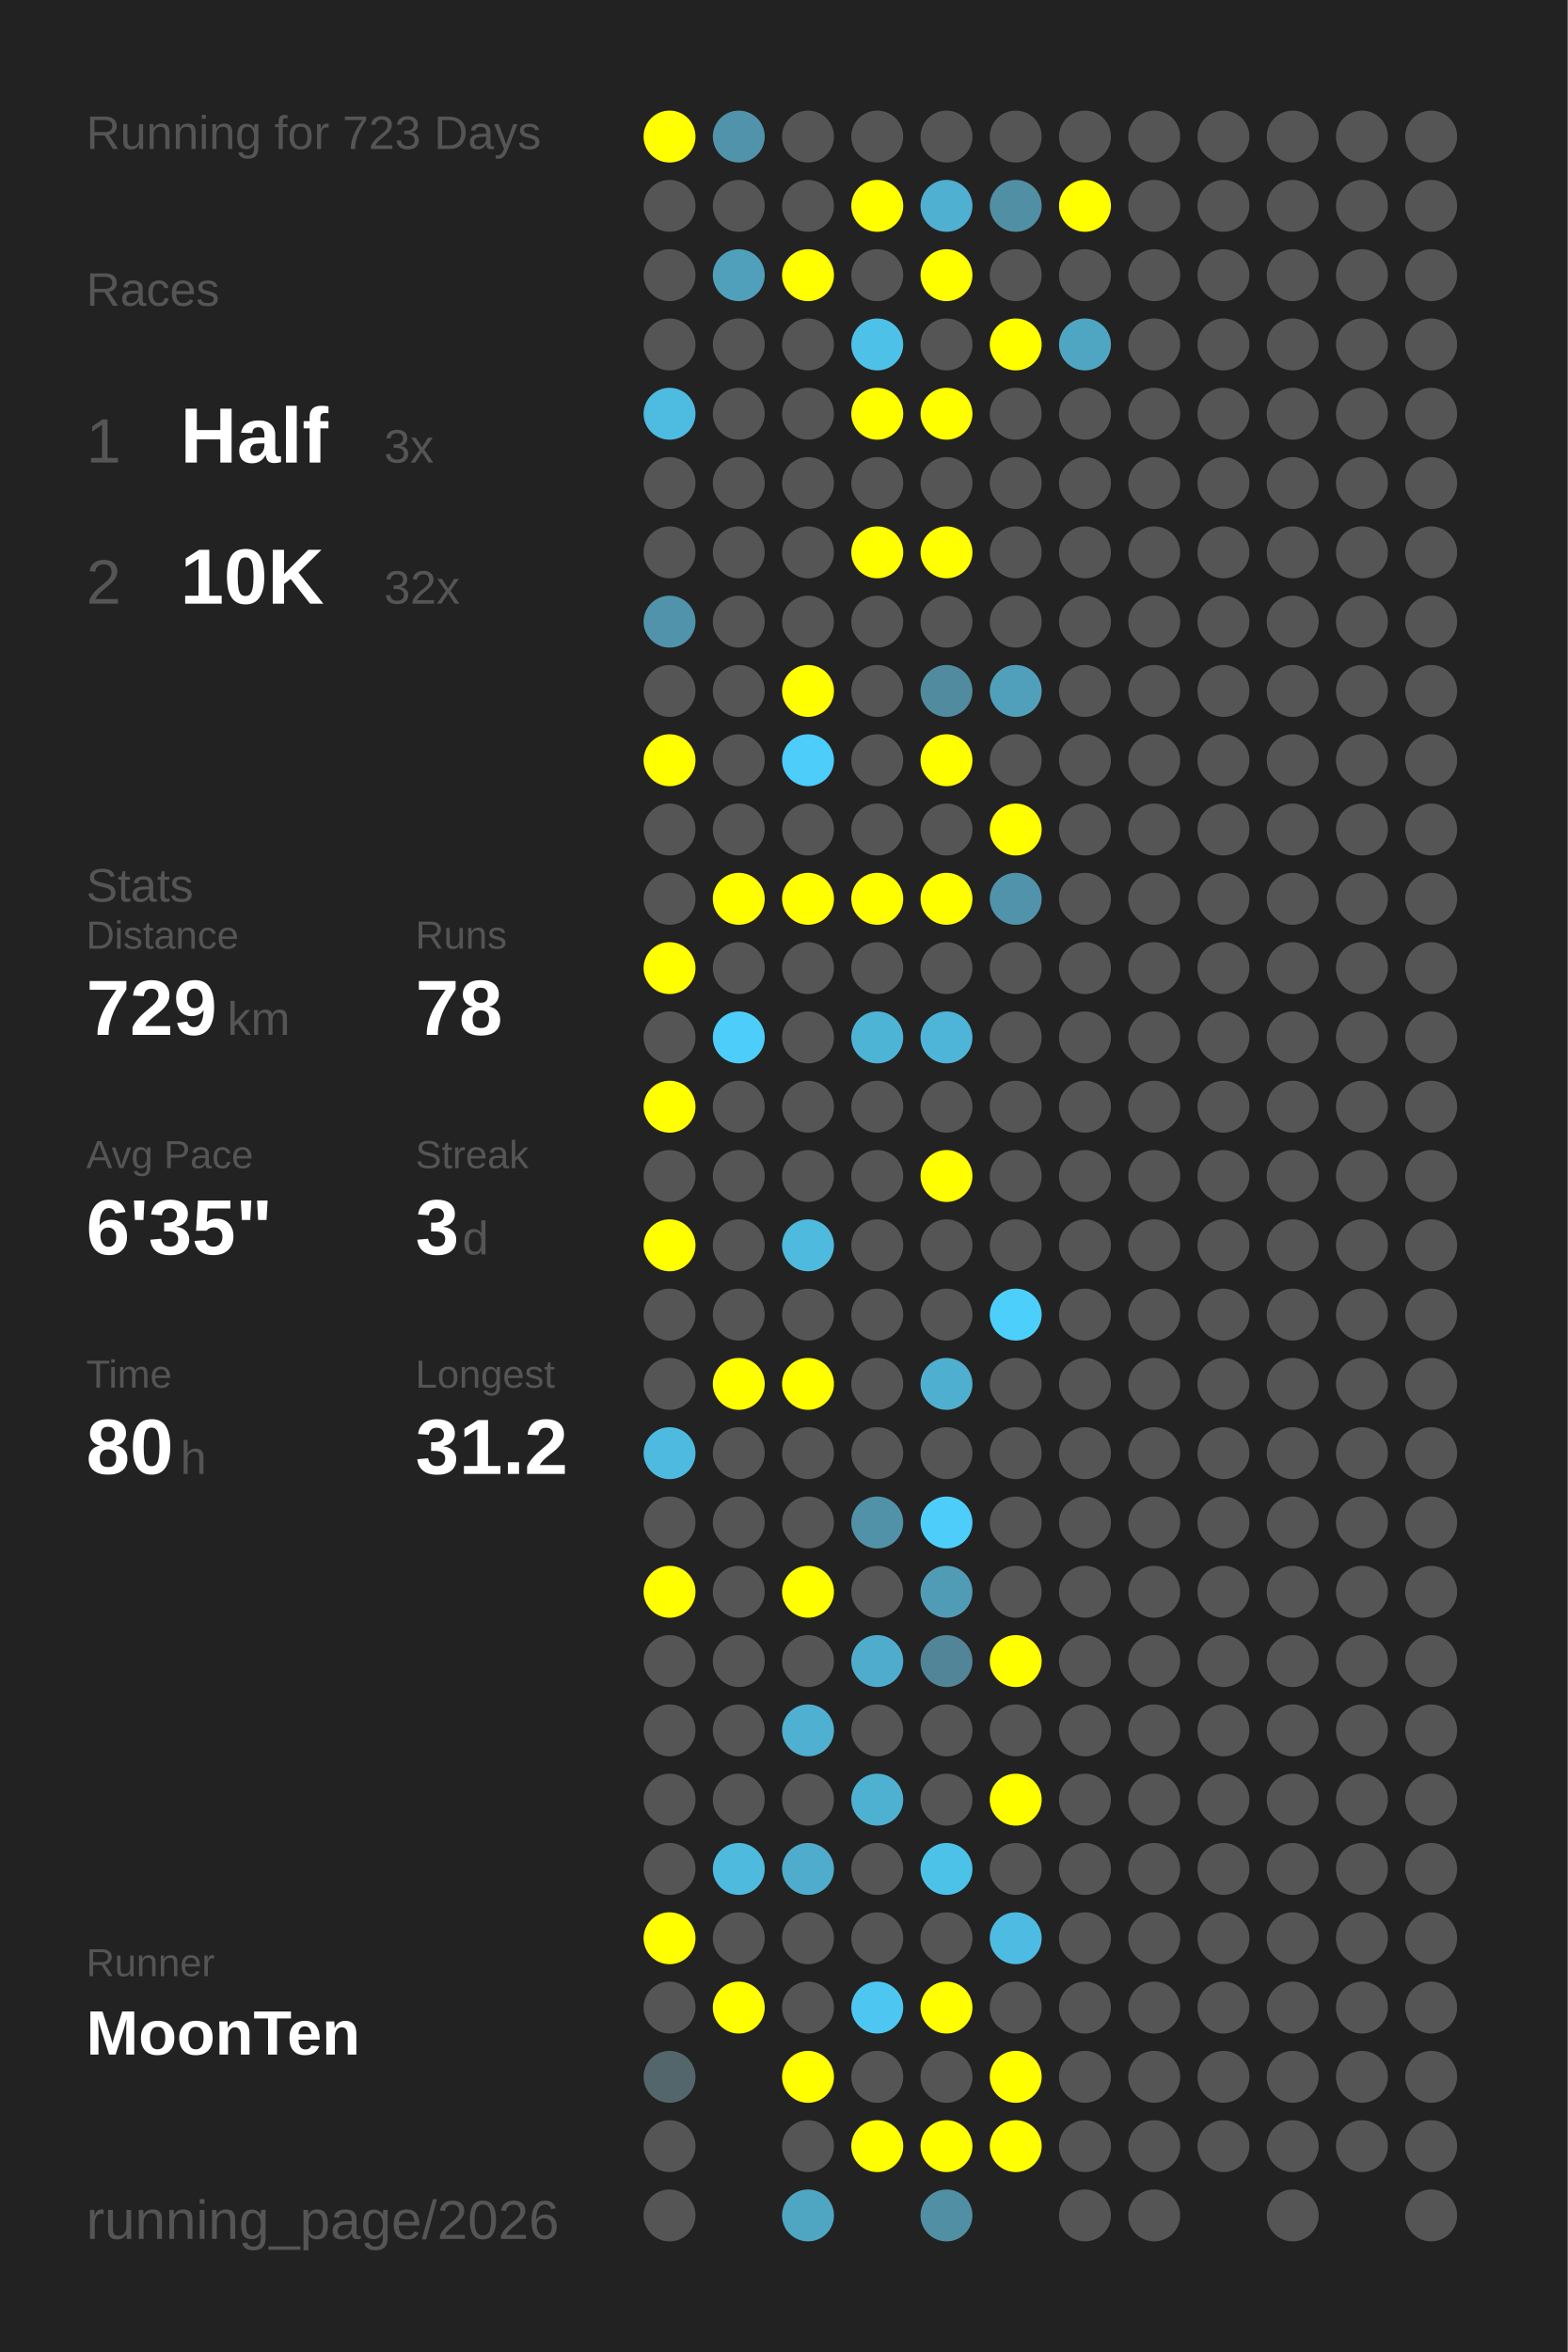
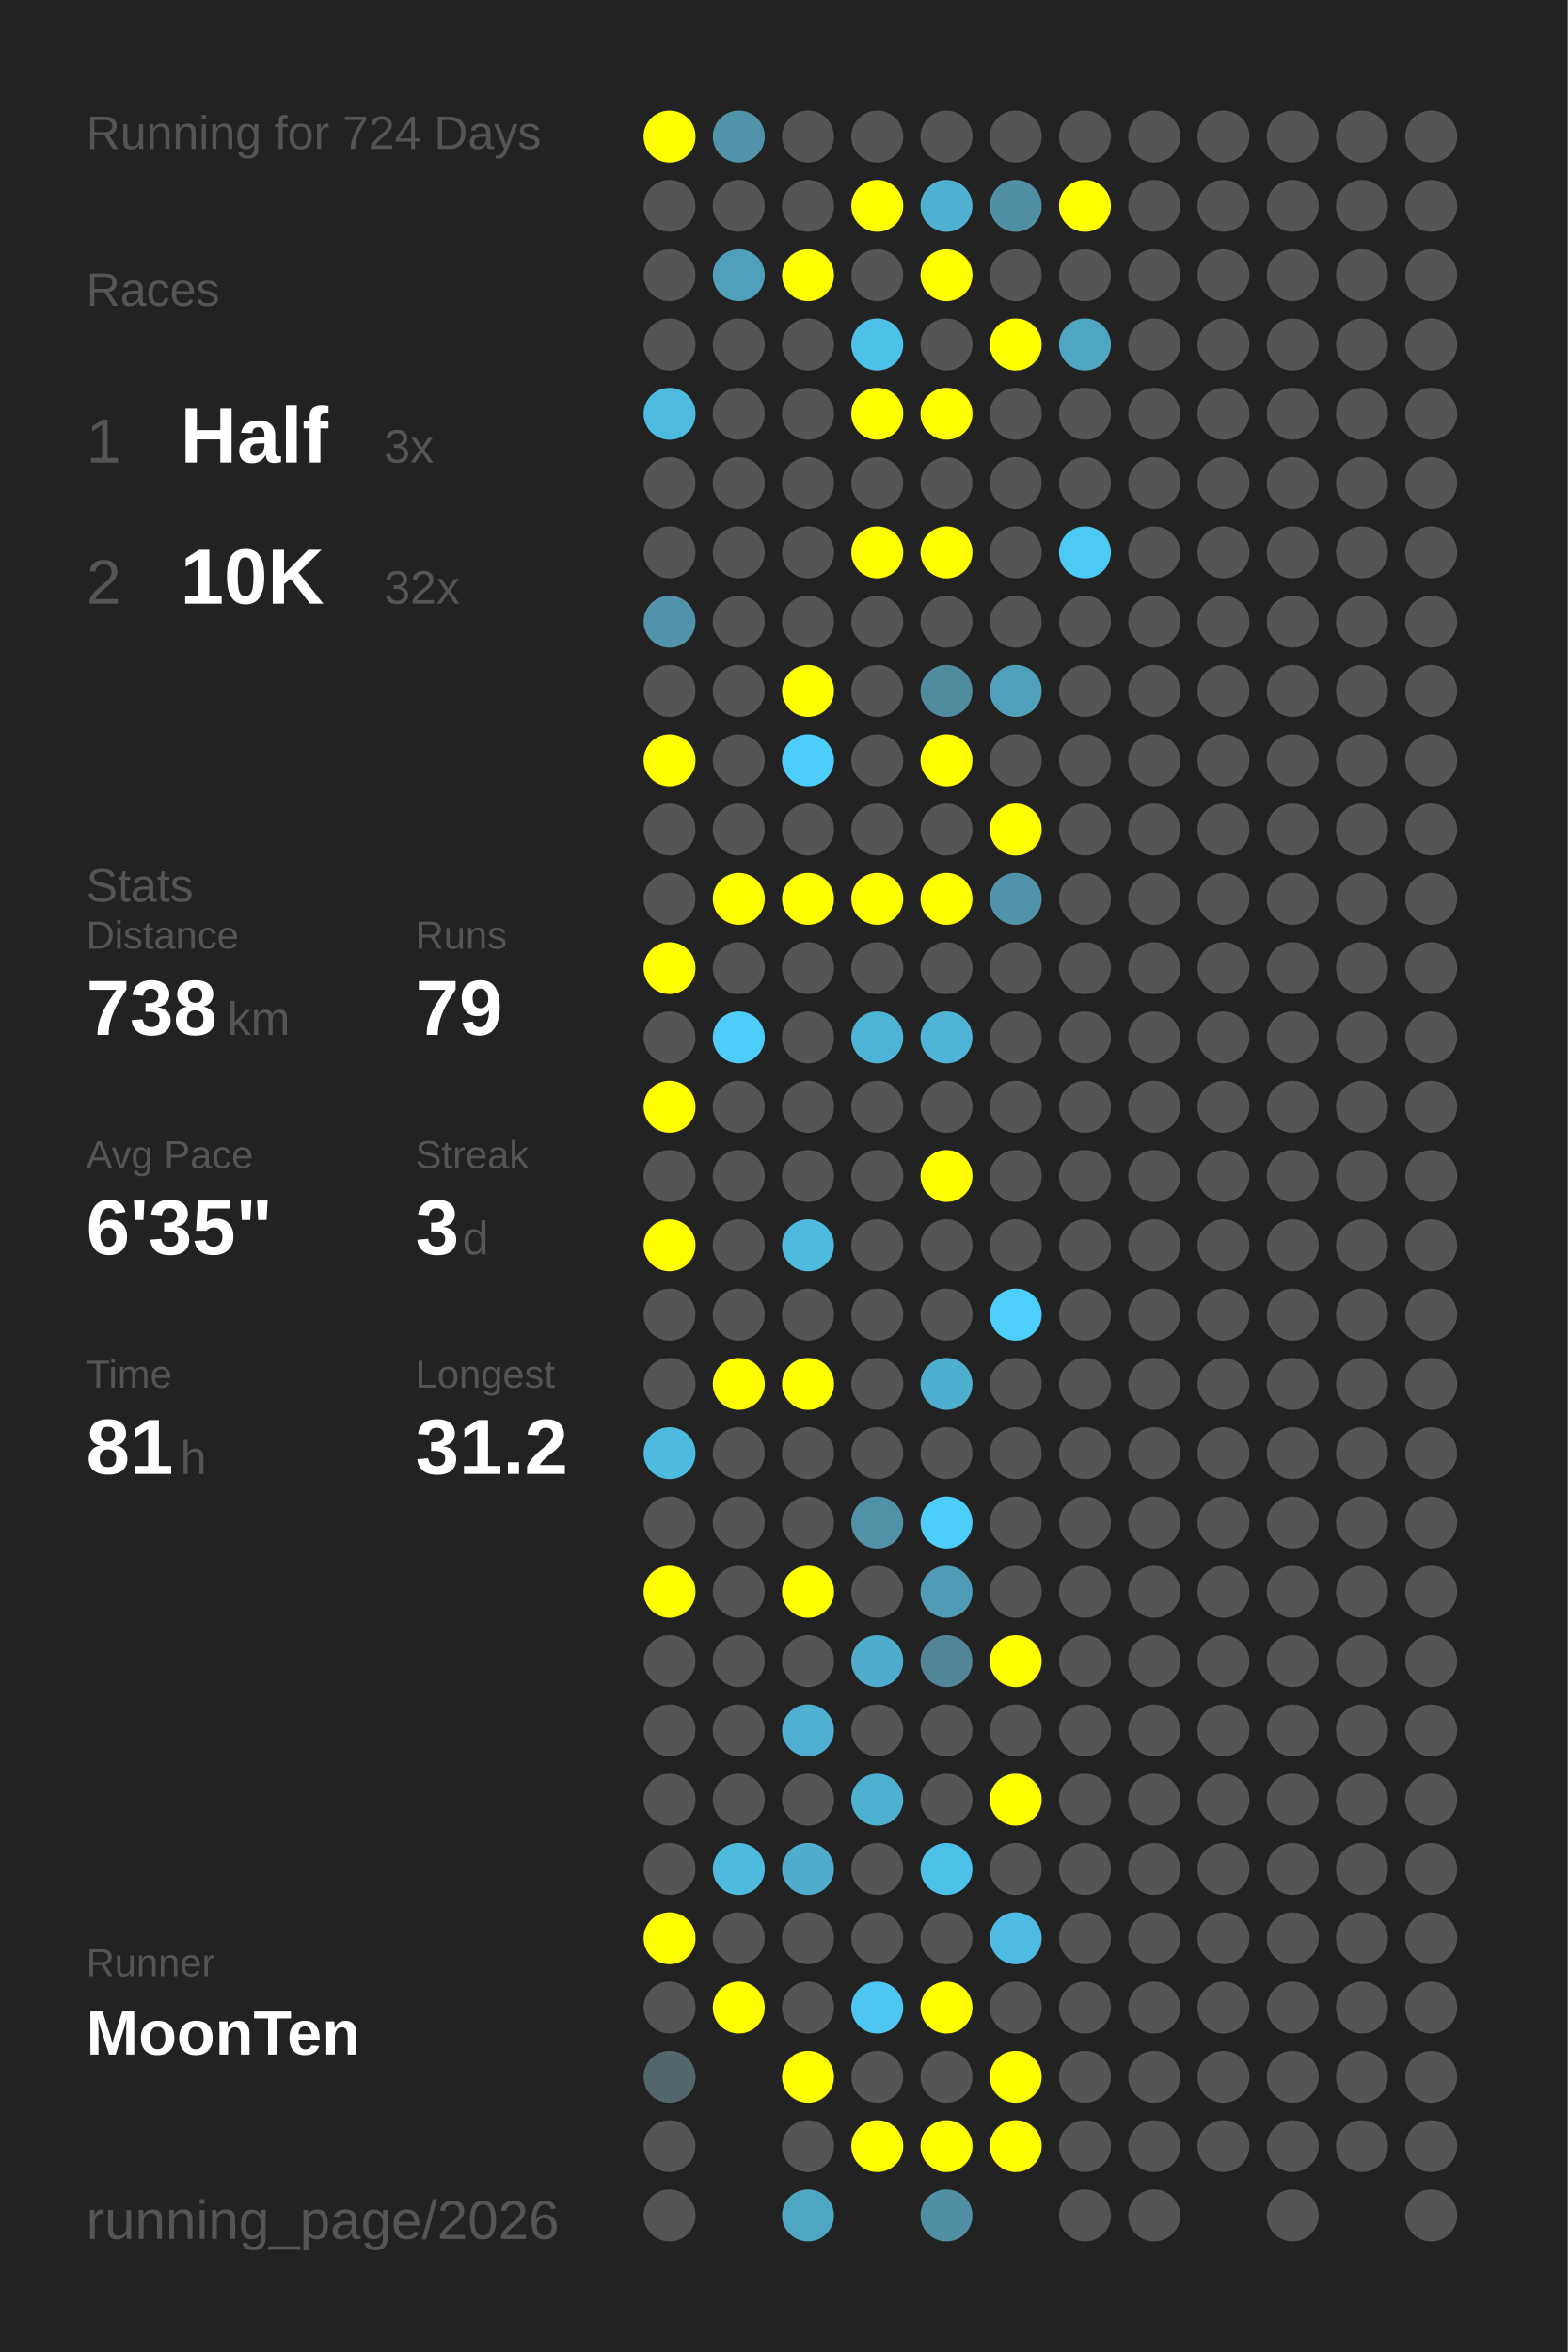
<svg xmlns="http://www.w3.org/2000/svg" baseProfile="full" height="300mm" version="1.1" viewBox="0,0,200,300" width="200mm">
  <defs />
  <rect fill="#222222" height="300" width="200" x="0" y="0" />
-   <text fill="#555555" style="font-size:6px; font-family:Arial;" x="11" y="19">Running for 723 Days</text>
+   <text fill="#555555" style="font-size:6px; font-family:Arial;" x="11" y="19">Running for 724 Days</text>
  <text fill="#555555" style="font-size:6px; font-family:Arial;" x="11" y="39">Races</text>
  <text fill="#555555" style="font-size:8px; font-family:Arial;" x="11" y="59">1</text>
  <text fill="#FFFFFF" style="font-size:10px; font-family:Arial; font-weight:bold;" x="23" y="59">Half</text>
  <text fill="#555555" style="font-size:6px; font-family:Arial;" x="49" y="59">3x</text>
  <text fill="#555555" style="font-size:8px; font-family:Arial;" x="11" y="77">2</text>
  <text fill="#FFFFFF" style="font-size:10px; font-family:Arial; font-weight:bold;" x="23" y="77">10K</text>
  <text fill="#555555" style="font-size:6px; font-family:Arial;" x="49" y="77">32x</text>
  <text fill="#555555" style="font-size:6px; font-family:Arial;" x="11" y="115">Stats</text>
  <text fill="#555555" style="font-size:5px; font-family:Arial;" x="11" y="121">Distance</text>
-   <text fill="#FFFFFF" style="font-size:10px; font-family:Arial; font-weight:bold;" x="11" y="132">729</text>
+   <text fill="#FFFFFF" style="font-size:10px; font-family:Arial; font-weight:bold;" x="11" y="132">738</text>
  <text fill="#555555" style="font-size:6px; font-family:Arial;" x="29" y="132">km</text>
  <text fill="#555555" style="font-size:5px; font-family:Arial;" x="53" y="121">Runs</text>
-   <text fill="#FFFFFF" style="font-size:10px; font-family:Arial; font-weight:bold;" x="53" y="132">78</text>
+   <text fill="#FFFFFF" style="font-size:10px; font-family:Arial; font-weight:bold;" x="53" y="132">79</text>
  <text fill="#555555" style="font-size:5px; font-family:Arial;" x="11" y="149">Avg Pace</text>
  <text fill="#FFFFFF" style="font-size:10px; font-family:Arial; font-weight:bold;" x="11" y="160">6'35"</text>
  <text fill="#555555" style="font-size:5px; font-family:Arial;" x="53" y="149">Streak</text>
  <text fill="#FFFFFF" style="font-size:10px; font-family:Arial; font-weight:bold;" x="53" y="160">3</text>
  <text fill="#555555" style="font-size:6px; font-family:Arial;" x="59" y="160">d</text>
  <text fill="#555555" style="font-size:5px; font-family:Arial;" x="11" y="177">Time</text>
-   <text fill="#FFFFFF" style="font-size:10px; font-family:Arial; font-weight:bold;" x="11" y="188">80</text>
+   <text fill="#FFFFFF" style="font-size:10px; font-family:Arial; font-weight:bold;" x="11" y="188">81</text>
  <text fill="#555555" style="font-size:6px; font-family:Arial;" x="23" y="188">h</text>
  <text fill="#555555" style="font-size:5px; font-family:Arial;" x="53" y="177">Longest</text>
  <text fill="#FFFFFF" style="font-size:10px; font-family:Arial; font-weight:bold;" x="53" y="188">31.2</text>
  <text fill="#555555" style="font-size:5px; font-family:Arial;" x="11" y="252.065">Runner</text>
  <text fill="#FFFFFF" style="font-size:8px; font-family:Arial; font-weight:bold;" x="11" y="262.065">MoonTen</text>
  <text fill="#555555" style="font-size:7px; font-family:Arial;" x="11" y="285.581">running_page/2026</text>
  <circle cx="85.417" cy="17.419" fill="#FFFF00" r="3.312" />
  <circle cx="85.417" cy="26.258" fill="#555555" r="3.312" />
  <circle cx="85.417" cy="35.097" fill="#555555" r="3.312" />
  <circle cx="85.417" cy="43.935" fill="#555555" r="3.312" />
  <circle cx="85.417" cy="52.774" fill="#4ebbe0" r="3.312" />
  <circle cx="85.417" cy="61.613" fill="#555555" r="3.312" />
  <circle cx="85.417" cy="70.452" fill="#555555" r="3.312" />
  <circle cx="85.417" cy="79.29" fill="#5193aa" r="3.312" />
  <circle cx="85.417" cy="88.129" fill="#555555" r="3.312" />
  <circle cx="85.417" cy="96.968" fill="#FFFF00" r="3.312" />
  <circle cx="85.417" cy="105.806" fill="#555555" r="3.312" />
  <circle cx="85.417" cy="114.645" fill="#555555" r="3.312" />
  <circle cx="85.417" cy="123.484" fill="#FFFF00" r="3.312" />
  <circle cx="85.417" cy="132.323" fill="#555555" r="3.312" />
  <circle cx="85.417" cy="141.161" fill="#FFFF00" r="3.312" />
  <circle cx="85.417" cy="150" fill="#555555" r="3.312" />
  <circle cx="85.417" cy="158.839" fill="#FFFF00" r="3.312" />
  <circle cx="85.417" cy="167.677" fill="#555555" r="3.312" />
  <circle cx="85.417" cy="176.516" fill="#555555" r="3.312" />
  <circle cx="85.417" cy="185.355" fill="#4ebadf" r="3.312" />
  <circle cx="85.417" cy="194.194" fill="#555555" r="3.312" />
  <circle cx="85.417" cy="203.032" fill="#FFFF00" r="3.312" />
  <circle cx="85.417" cy="211.871" fill="#555555" r="3.312" />
  <circle cx="85.417" cy="220.71" fill="#555555" r="3.312" />
  <circle cx="85.417" cy="229.548" fill="#555555" r="3.312" />
  <circle cx="85.417" cy="238.387" fill="#555555" r="3.312" />
  <circle cx="85.417" cy="247.226" fill="#FFFF00" r="3.312" />
  <circle cx="85.417" cy="256.065" fill="#555555" r="3.312" />
  <circle cx="85.417" cy="264.903" fill="#53666c" r="3.312" />
  <circle cx="85.417" cy="273.742" fill="#555555" r="3.312" />
  <circle cx="85.417" cy="282.581" fill="#555555" r="3.312" />
  <circle cx="94.25" cy="17.419" fill="#5093aa" r="3.312" />
  <circle cx="94.25" cy="26.258" fill="#555555" r="3.312" />
  <circle cx="94.25" cy="35.097" fill="#50a0bb" r="3.312" />
  <circle cx="94.25" cy="43.935" fill="#555555" r="3.312" />
  <circle cx="94.25" cy="52.774" fill="#555555" r="3.312" />
  <circle cx="94.25" cy="61.613" fill="#555555" r="3.312" />
  <circle cx="94.25" cy="70.452" fill="#555555" r="3.312" />
  <circle cx="94.25" cy="79.29" fill="#555555" r="3.312" />
  <circle cx="94.25" cy="88.129" fill="#555555" r="3.312" />
  <circle cx="94.25" cy="96.968" fill="#555555" r="3.312" />
  <circle cx="94.25" cy="105.806" fill="#555555" r="3.312" />
  <circle cx="94.25" cy="114.645" fill="#FFFF00" r="3.312" />
  <circle cx="94.25" cy="123.484" fill="#555555" r="3.312" />
  <circle cx="94.25" cy="132.323" fill="#4dcefa" r="3.312" />
  <circle cx="94.25" cy="141.161" fill="#555555" r="3.312" />
  <circle cx="94.25" cy="150" fill="#555555" r="3.312" />
  <circle cx="94.25" cy="158.839" fill="#555555" r="3.312" />
  <circle cx="94.25" cy="167.677" fill="#555555" r="3.312" />
  <circle cx="94.25" cy="176.516" fill="#FFFF00" r="3.312" />
  <circle cx="94.25" cy="185.355" fill="#555555" r="3.312" />
  <circle cx="94.25" cy="194.194" fill="#555555" r="3.312" />
  <circle cx="94.25" cy="203.032" fill="#555555" r="3.312" />
  <circle cx="94.25" cy="211.871" fill="#555555" r="3.312" />
  <circle cx="94.25" cy="220.71" fill="#555555" r="3.312" />
  <circle cx="94.25" cy="229.548" fill="#555555" r="3.312" />
  <circle cx="94.25" cy="238.387" fill="#4ebade" r="3.312" />
  <circle cx="94.25" cy="247.226" fill="#555555" r="3.312" />
  <circle cx="94.25" cy="256.065" fill="#FFFF00" r="3.312" />
  <circle cx="103.083" cy="17.419" fill="#555555" r="3.312" />
  <circle cx="103.083" cy="26.258" fill="#555555" r="3.312" />
  <circle cx="103.083" cy="35.097" fill="#FFFF00" r="3.312" />
  <circle cx="103.083" cy="43.935" fill="#555555" r="3.312" />
  <circle cx="103.083" cy="52.774" fill="#555555" r="3.312" />
  <circle cx="103.083" cy="61.613" fill="#555555" r="3.312" />
  <circle cx="103.083" cy="70.452" fill="#555555" r="3.312" />
  <circle cx="103.083" cy="79.29" fill="#555555" r="3.312" />
  <circle cx="103.083" cy="88.129" fill="#FFFF00" r="3.312" />
  <circle cx="103.083" cy="96.968" fill="#4dcdf9" r="3.312" />
  <circle cx="103.083" cy="105.806" fill="#555555" r="3.312" />
  <circle cx="103.083" cy="114.645" fill="#FFFF00" r="3.312" />
  <circle cx="103.083" cy="123.484" fill="#555555" r="3.312" />
  <circle cx="103.083" cy="132.323" fill="#555555" r="3.312" />
  <circle cx="103.083" cy="141.161" fill="#555555" r="3.312" />
  <circle cx="103.083" cy="150" fill="#555555" r="3.312" />
  <circle cx="103.083" cy="158.839" fill="#4ebade" r="3.312" />
  <circle cx="103.083" cy="167.677" fill="#555555" r="3.312" />
  <circle cx="103.083" cy="176.516" fill="#FFFF00" r="3.312" />
  <circle cx="103.083" cy="185.355" fill="#555555" r="3.312" />
  <circle cx="103.083" cy="194.194" fill="#555555" r="3.312" />
  <circle cx="103.083" cy="203.032" fill="#FFFF00" r="3.312" />
  <circle cx="103.083" cy="211.871" fill="#555555" r="3.312" />
  <circle cx="103.083" cy="220.71" fill="#4fb0d1" r="3.312" />
  <circle cx="103.083" cy="229.548" fill="#555555" r="3.312" />
  <circle cx="103.083" cy="238.387" fill="#4faccc" r="3.312" />
  <circle cx="103.083" cy="247.226" fill="#555555" r="3.312" />
  <circle cx="103.083" cy="256.065" fill="#555555" r="3.312" />
  <circle cx="103.083" cy="264.903" fill="#FFFF00" r="3.312" />
  <circle cx="103.083" cy="273.742" fill="#555555" r="3.312" />
  <circle cx="103.083" cy="282.581" fill="#4fa6c3" r="3.312" />
  <circle cx="111.917" cy="17.419" fill="#555555" r="3.312" />
  <circle cx="111.917" cy="26.258" fill="#FFFF00" r="3.312" />
  <circle cx="111.917" cy="35.097" fill="#555555" r="3.312" />
  <circle cx="111.917" cy="43.935" fill="#4ec1e9" r="3.312" />
  <circle cx="111.917" cy="52.774" fill="#FFFF00" r="3.312" />
  <circle cx="111.917" cy="61.613" fill="#555555" r="3.312" />
  <circle cx="111.917" cy="70.452" fill="#FFFF00" r="3.312" />
  <circle cx="111.917" cy="79.29" fill="#555555" r="3.312" />
  <circle cx="111.917" cy="88.129" fill="#555555" r="3.312" />
  <circle cx="111.917" cy="96.968" fill="#555555" r="3.312" />
  <circle cx="111.917" cy="105.806" fill="#555555" r="3.312" />
  <circle cx="111.917" cy="114.645" fill="#FFFF00" r="3.312" />
  <circle cx="111.917" cy="123.484" fill="#555555" r="3.312" />
  <circle cx="111.917" cy="132.323" fill="#4eb4d6" r="3.312" />
  <circle cx="111.917" cy="141.161" fill="#555555" r="3.312" />
  <circle cx="111.917" cy="150" fill="#555555" r="3.312" />
  <circle cx="111.917" cy="158.839" fill="#555555" r="3.312" />
  <circle cx="111.917" cy="167.677" fill="#555555" r="3.312" />
  <circle cx="111.917" cy="176.516" fill="#555555" r="3.312" />
  <circle cx="111.917" cy="185.355" fill="#555555" r="3.312" />
  <circle cx="111.917" cy="194.194" fill="#5192a8" r="3.312" />
  <circle cx="111.917" cy="203.032" fill="#555555" r="3.312" />
  <circle cx="111.917" cy="211.871" fill="#4faccc" r="3.312" />
  <circle cx="111.917" cy="220.71" fill="#555555" r="3.312" />
  <circle cx="111.917" cy="229.548" fill="#4fb1d2" r="3.312" />
  <circle cx="111.917" cy="238.387" fill="#555555" r="3.312" />
  <circle cx="111.917" cy="247.226" fill="#555555" r="3.312" />
  <circle cx="111.917" cy="256.065" fill="#4dc7f1" r="3.312" />
  <circle cx="111.917" cy="264.903" fill="#555555" r="3.312" />
  <circle cx="111.917" cy="273.742" fill="#FFFF00" r="3.312" />
  <circle cx="120.75" cy="17.419" fill="#555555" r="3.312" />
  <circle cx="120.75" cy="26.258" fill="#4fb0d1" r="3.312" />
  <circle cx="120.75" cy="35.097" fill="#FFFF00" r="3.312" />
  <circle cx="120.75" cy="43.935" fill="#555555" r="3.312" />
  <circle cx="120.75" cy="52.774" fill="#FFFF00" r="3.312" />
  <circle cx="120.75" cy="61.613" fill="#555555" r="3.312" />
  <circle cx="120.75" cy="70.452" fill="#FFFF00" r="3.312" />
  <circle cx="120.75" cy="79.29" fill="#555555" r="3.312" />
  <circle cx="120.75" cy="88.129" fill="#518b9f" r="3.312" />
  <circle cx="120.75" cy="96.968" fill="#FFFF00" r="3.312" />
  <circle cx="120.75" cy="105.806" fill="#555555" r="3.312" />
  <circle cx="120.75" cy="114.645" fill="#FFFF00" r="3.312" />
  <circle cx="120.75" cy="123.484" fill="#555555" r="3.312" />
  <circle cx="120.75" cy="132.323" fill="#4eb5d8" r="3.312" />
  <circle cx="120.75" cy="141.161" fill="#555555" r="3.312" />
  <circle cx="120.75" cy="150" fill="#FFFF00" r="3.312" />
  <circle cx="120.75" cy="158.839" fill="#555555" r="3.312" />
  <circle cx="120.75" cy="167.677" fill="#555555" r="3.312" />
  <circle cx="120.75" cy="176.516" fill="#4fafd0" r="3.312" />
  <circle cx="120.75" cy="185.355" fill="#555555" r="3.312" />
  <circle cx="120.75" cy="194.194" fill="#4dcefa" r="3.312" />
  <circle cx="120.75" cy="203.032" fill="#509cb6" r="3.312" />
  <circle cx="120.75" cy="211.871" fill="#518597" r="3.312" />
  <circle cx="120.75" cy="220.71" fill="#555555" r="3.312" />
  <circle cx="120.75" cy="229.548" fill="#555555" r="3.312" />
  <circle cx="120.75" cy="238.387" fill="#4dc2e9" r="3.312" />
  <circle cx="120.75" cy="247.226" fill="#555555" r="3.312" />
  <circle cx="120.75" cy="256.065" fill="#FFFF00" r="3.312" />
  <circle cx="120.75" cy="264.903" fill="#555555" r="3.312" />
  <circle cx="120.75" cy="273.742" fill="#FFFF00" r="3.312" />
  <circle cx="120.75" cy="282.581" fill="#518fa4" r="3.312" />
  <circle cx="129.583" cy="17.419" fill="#555555" r="3.312" />
  <circle cx="129.583" cy="26.258" fill="#518fa4" r="3.312" />
  <circle cx="129.583" cy="35.097" fill="#555555" r="3.312" />
  <circle cx="129.583" cy="43.935" fill="#FFFF00" r="3.312" />
  <circle cx="129.583" cy="52.774" fill="#555555" r="3.312" />
  <circle cx="129.583" cy="61.613" fill="#555555" r="3.312" />
  <circle cx="129.583" cy="70.452" fill="#555555" r="3.312" />
  <circle cx="129.583" cy="79.29" fill="#555555" r="3.312" />
  <circle cx="129.583" cy="88.129" fill="#50a0bb" r="3.312" />
  <circle cx="129.583" cy="96.968" fill="#555555" r="3.312" />
  <circle cx="129.583" cy="105.806" fill="#FFFF00" r="3.312" />
  <circle cx="129.583" cy="114.645" fill="#5093aa" r="3.312" />
  <circle cx="129.583" cy="123.484" fill="#555555" r="3.312" />
  <circle cx="129.583" cy="132.323" fill="#555555" r="3.312" />
  <circle cx="129.583" cy="141.161" fill="#555555" r="3.312" />
  <circle cx="129.583" cy="150" fill="#555555" r="3.312" />
  <circle cx="129.583" cy="158.839" fill="#555555" r="3.312" />
  <circle cx="129.583" cy="167.677" fill="#4dcffc" r="3.312" />
  <circle cx="129.583" cy="176.516" fill="#555555" r="3.312" />
  <circle cx="129.583" cy="185.355" fill="#555555" r="3.312" />
  <circle cx="129.583" cy="194.194" fill="#555555" r="3.312" />
  <circle cx="129.583" cy="203.032" fill="#555555" r="3.312" />
  <circle cx="129.583" cy="211.871" fill="#FFFF00" r="3.312" />
  <circle cx="129.583" cy="220.71" fill="#555555" r="3.312" />
  <circle cx="129.583" cy="229.548" fill="#FFFF00" r="3.312" />
  <circle cx="129.583" cy="238.387" fill="#555555" r="3.312" />
  <circle cx="129.583" cy="247.226" fill="#4ebce2" r="3.312" />
  <circle cx="129.583" cy="256.065" fill="#555555" r="3.312" />
  <circle cx="129.583" cy="264.903" fill="#FFFF00" r="3.312" />
  <circle cx="129.583" cy="273.742" fill="#FFFF00" r="3.312" />
  <circle cx="138.417" cy="17.419" fill="#555555" r="3.312" />
  <circle cx="138.417" cy="26.258" fill="#FFFF00" r="3.312" />
  <circle cx="138.417" cy="35.097" fill="#555555" r="3.312" />
  <circle cx="138.417" cy="43.935" fill="#4fa6c3" r="3.312" />
  <circle cx="138.417" cy="52.774" fill="#555555" r="3.312" />
  <circle cx="138.417" cy="61.613" fill="#555555" r="3.312" />
-   <circle cx="138.417" cy="70.452" fill="#555555" r="3.312" />
+   <circle cx="138.417" cy="70.452" fill="#4dcaf4" r="3.312" />
  <circle cx="138.417" cy="79.29" fill="#555555" r="3.312" />
  <circle cx="138.417" cy="88.129" fill="#555555" r="3.312" />
  <circle cx="138.417" cy="96.968" fill="#555555" r="3.312" />
  <circle cx="138.417" cy="105.806" fill="#555555" r="3.312" />
  <circle cx="138.417" cy="114.645" fill="#555555" r="3.312" />
  <circle cx="138.417" cy="123.484" fill="#555555" r="3.312" />
  <circle cx="138.417" cy="132.323" fill="#555555" r="3.312" />
  <circle cx="138.417" cy="141.161" fill="#555555" r="3.312" />
  <circle cx="138.417" cy="150" fill="#555555" r="3.312" />
  <circle cx="138.417" cy="158.839" fill="#555555" r="3.312" />
  <circle cx="138.417" cy="167.677" fill="#555555" r="3.312" />
  <circle cx="138.417" cy="176.516" fill="#555555" r="3.312" />
  <circle cx="138.417" cy="185.355" fill="#555555" r="3.312" />
  <circle cx="138.417" cy="194.194" fill="#555555" r="3.312" />
  <circle cx="138.417" cy="203.032" fill="#555555" r="3.312" />
  <circle cx="138.417" cy="211.871" fill="#555555" r="3.312" />
  <circle cx="138.417" cy="220.71" fill="#555555" r="3.312" />
  <circle cx="138.417" cy="229.548" fill="#555555" r="3.312" />
  <circle cx="138.417" cy="238.387" fill="#555555" r="3.312" />
  <circle cx="138.417" cy="247.226" fill="#555555" r="3.312" />
  <circle cx="138.417" cy="256.065" fill="#555555" r="3.312" />
  <circle cx="138.417" cy="264.903" fill="#555555" r="3.312" />
  <circle cx="138.417" cy="273.742" fill="#555555" r="3.312" />
  <circle cx="138.417" cy="282.581" fill="#555555" r="3.312" />
  <circle cx="147.25" cy="17.419" fill="#555555" r="3.312" />
  <circle cx="147.25" cy="26.258" fill="#555555" r="3.312" />
  <circle cx="147.25" cy="35.097" fill="#555555" r="3.312" />
  <circle cx="147.25" cy="43.935" fill="#555555" r="3.312" />
  <circle cx="147.25" cy="52.774" fill="#555555" r="3.312" />
  <circle cx="147.25" cy="61.613" fill="#555555" r="3.312" />
  <circle cx="147.25" cy="70.452" fill="#555555" r="3.312" />
  <circle cx="147.25" cy="79.29" fill="#555555" r="3.312" />
  <circle cx="147.25" cy="88.129" fill="#555555" r="3.312" />
  <circle cx="147.25" cy="96.968" fill="#555555" r="3.312" />
  <circle cx="147.25" cy="105.806" fill="#555555" r="3.312" />
  <circle cx="147.25" cy="114.645" fill="#555555" r="3.312" />
  <circle cx="147.25" cy="123.484" fill="#555555" r="3.312" />
  <circle cx="147.25" cy="132.323" fill="#555555" r="3.312" />
  <circle cx="147.25" cy="141.161" fill="#555555" r="3.312" />
  <circle cx="147.25" cy="150" fill="#555555" r="3.312" />
  <circle cx="147.25" cy="158.839" fill="#555555" r="3.312" />
  <circle cx="147.25" cy="167.677" fill="#555555" r="3.312" />
  <circle cx="147.25" cy="176.516" fill="#555555" r="3.312" />
  <circle cx="147.25" cy="185.355" fill="#555555" r="3.312" />
  <circle cx="147.25" cy="194.194" fill="#555555" r="3.312" />
  <circle cx="147.25" cy="203.032" fill="#555555" r="3.312" />
  <circle cx="147.25" cy="211.871" fill="#555555" r="3.312" />
  <circle cx="147.25" cy="220.71" fill="#555555" r="3.312" />
  <circle cx="147.25" cy="229.548" fill="#555555" r="3.312" />
  <circle cx="147.25" cy="238.387" fill="#555555" r="3.312" />
  <circle cx="147.25" cy="247.226" fill="#555555" r="3.312" />
  <circle cx="147.25" cy="256.065" fill="#555555" r="3.312" />
  <circle cx="147.25" cy="264.903" fill="#555555" r="3.312" />
  <circle cx="147.25" cy="273.742" fill="#555555" r="3.312" />
  <circle cx="147.25" cy="282.581" fill="#555555" r="3.312" />
  <circle cx="156.083" cy="17.419" fill="#555555" r="3.312" />
  <circle cx="156.083" cy="26.258" fill="#555555" r="3.312" />
  <circle cx="156.083" cy="35.097" fill="#555555" r="3.312" />
  <circle cx="156.083" cy="43.935" fill="#555555" r="3.312" />
  <circle cx="156.083" cy="52.774" fill="#555555" r="3.312" />
  <circle cx="156.083" cy="61.613" fill="#555555" r="3.312" />
  <circle cx="156.083" cy="70.452" fill="#555555" r="3.312" />
  <circle cx="156.083" cy="79.29" fill="#555555" r="3.312" />
  <circle cx="156.083" cy="88.129" fill="#555555" r="3.312" />
  <circle cx="156.083" cy="96.968" fill="#555555" r="3.312" />
  <circle cx="156.083" cy="105.806" fill="#555555" r="3.312" />
  <circle cx="156.083" cy="114.645" fill="#555555" r="3.312" />
  <circle cx="156.083" cy="123.484" fill="#555555" r="3.312" />
  <circle cx="156.083" cy="132.323" fill="#555555" r="3.312" />
  <circle cx="156.083" cy="141.161" fill="#555555" r="3.312" />
  <circle cx="156.083" cy="150" fill="#555555" r="3.312" />
  <circle cx="156.083" cy="158.839" fill="#555555" r="3.312" />
  <circle cx="156.083" cy="167.677" fill="#555555" r="3.312" />
  <circle cx="156.083" cy="176.516" fill="#555555" r="3.312" />
  <circle cx="156.083" cy="185.355" fill="#555555" r="3.312" />
  <circle cx="156.083" cy="194.194" fill="#555555" r="3.312" />
  <circle cx="156.083" cy="203.032" fill="#555555" r="3.312" />
  <circle cx="156.083" cy="211.871" fill="#555555" r="3.312" />
  <circle cx="156.083" cy="220.71" fill="#555555" r="3.312" />
  <circle cx="156.083" cy="229.548" fill="#555555" r="3.312" />
  <circle cx="156.083" cy="238.387" fill="#555555" r="3.312" />
  <circle cx="156.083" cy="247.226" fill="#555555" r="3.312" />
  <circle cx="156.083" cy="256.065" fill="#555555" r="3.312" />
  <circle cx="156.083" cy="264.903" fill="#555555" r="3.312" />
  <circle cx="156.083" cy="273.742" fill="#555555" r="3.312" />
  <circle cx="164.917" cy="17.419" fill="#555555" r="3.312" />
  <circle cx="164.917" cy="26.258" fill="#555555" r="3.312" />
  <circle cx="164.917" cy="35.097" fill="#555555" r="3.312" />
  <circle cx="164.917" cy="43.935" fill="#555555" r="3.312" />
  <circle cx="164.917" cy="52.774" fill="#555555" r="3.312" />
  <circle cx="164.917" cy="61.613" fill="#555555" r="3.312" />
  <circle cx="164.917" cy="70.452" fill="#555555" r="3.312" />
  <circle cx="164.917" cy="79.29" fill="#555555" r="3.312" />
  <circle cx="164.917" cy="88.129" fill="#555555" r="3.312" />
  <circle cx="164.917" cy="96.968" fill="#555555" r="3.312" />
  <circle cx="164.917" cy="105.806" fill="#555555" r="3.312" />
  <circle cx="164.917" cy="114.645" fill="#555555" r="3.312" />
  <circle cx="164.917" cy="123.484" fill="#555555" r="3.312" />
  <circle cx="164.917" cy="132.323" fill="#555555" r="3.312" />
  <circle cx="164.917" cy="141.161" fill="#555555" r="3.312" />
  <circle cx="164.917" cy="150" fill="#555555" r="3.312" />
  <circle cx="164.917" cy="158.839" fill="#555555" r="3.312" />
  <circle cx="164.917" cy="167.677" fill="#555555" r="3.312" />
  <circle cx="164.917" cy="176.516" fill="#555555" r="3.312" />
  <circle cx="164.917" cy="185.355" fill="#555555" r="3.312" />
  <circle cx="164.917" cy="194.194" fill="#555555" r="3.312" />
  <circle cx="164.917" cy="203.032" fill="#555555" r="3.312" />
  <circle cx="164.917" cy="211.871" fill="#555555" r="3.312" />
  <circle cx="164.917" cy="220.71" fill="#555555" r="3.312" />
  <circle cx="164.917" cy="229.548" fill="#555555" r="3.312" />
  <circle cx="164.917" cy="238.387" fill="#555555" r="3.312" />
  <circle cx="164.917" cy="247.226" fill="#555555" r="3.312" />
  <circle cx="164.917" cy="256.065" fill="#555555" r="3.312" />
  <circle cx="164.917" cy="264.903" fill="#555555" r="3.312" />
  <circle cx="164.917" cy="273.742" fill="#555555" r="3.312" />
  <circle cx="164.917" cy="282.581" fill="#555555" r="3.312" />
  <circle cx="173.75" cy="17.419" fill="#555555" r="3.312" />
  <circle cx="173.75" cy="26.258" fill="#555555" r="3.312" />
  <circle cx="173.75" cy="35.097" fill="#555555" r="3.312" />
  <circle cx="173.75" cy="43.935" fill="#555555" r="3.312" />
  <circle cx="173.75" cy="52.774" fill="#555555" r="3.312" />
  <circle cx="173.75" cy="61.613" fill="#555555" r="3.312" />
  <circle cx="173.75" cy="70.452" fill="#555555" r="3.312" />
  <circle cx="173.75" cy="79.29" fill="#555555" r="3.312" />
  <circle cx="173.75" cy="88.129" fill="#555555" r="3.312" />
  <circle cx="173.75" cy="96.968" fill="#555555" r="3.312" />
  <circle cx="173.75" cy="105.806" fill="#555555" r="3.312" />
  <circle cx="173.75" cy="114.645" fill="#555555" r="3.312" />
  <circle cx="173.75" cy="123.484" fill="#555555" r="3.312" />
  <circle cx="173.75" cy="132.323" fill="#555555" r="3.312" />
  <circle cx="173.75" cy="141.161" fill="#555555" r="3.312" />
  <circle cx="173.75" cy="150" fill="#555555" r="3.312" />
  <circle cx="173.75" cy="158.839" fill="#555555" r="3.312" />
  <circle cx="173.75" cy="167.677" fill="#555555" r="3.312" />
  <circle cx="173.75" cy="176.516" fill="#555555" r="3.312" />
  <circle cx="173.75" cy="185.355" fill="#555555" r="3.312" />
  <circle cx="173.75" cy="194.194" fill="#555555" r="3.312" />
  <circle cx="173.75" cy="203.032" fill="#555555" r="3.312" />
  <circle cx="173.75" cy="211.871" fill="#555555" r="3.312" />
  <circle cx="173.75" cy="220.71" fill="#555555" r="3.312" />
  <circle cx="173.75" cy="229.548" fill="#555555" r="3.312" />
  <circle cx="173.75" cy="238.387" fill="#555555" r="3.312" />
  <circle cx="173.75" cy="247.226" fill="#555555" r="3.312" />
  <circle cx="173.75" cy="256.065" fill="#555555" r="3.312" />
  <circle cx="173.75" cy="264.903" fill="#555555" r="3.312" />
  <circle cx="173.75" cy="273.742" fill="#555555" r="3.312" />
  <circle cx="182.583" cy="17.419" fill="#555555" r="3.312" />
  <circle cx="182.583" cy="26.258" fill="#555555" r="3.312" />
  <circle cx="182.583" cy="35.097" fill="#555555" r="3.312" />
  <circle cx="182.583" cy="43.935" fill="#555555" r="3.312" />
  <circle cx="182.583" cy="52.774" fill="#555555" r="3.312" />
  <circle cx="182.583" cy="61.613" fill="#555555" r="3.312" />
  <circle cx="182.583" cy="70.452" fill="#555555" r="3.312" />
  <circle cx="182.583" cy="79.29" fill="#555555" r="3.312" />
  <circle cx="182.583" cy="88.129" fill="#555555" r="3.312" />
  <circle cx="182.583" cy="96.968" fill="#555555" r="3.312" />
  <circle cx="182.583" cy="105.806" fill="#555555" r="3.312" />
  <circle cx="182.583" cy="114.645" fill="#555555" r="3.312" />
  <circle cx="182.583" cy="123.484" fill="#555555" r="3.312" />
  <circle cx="182.583" cy="132.323" fill="#555555" r="3.312" />
  <circle cx="182.583" cy="141.161" fill="#555555" r="3.312" />
  <circle cx="182.583" cy="150" fill="#555555" r="3.312" />
  <circle cx="182.583" cy="158.839" fill="#555555" r="3.312" />
  <circle cx="182.583" cy="167.677" fill="#555555" r="3.312" />
  <circle cx="182.583" cy="176.516" fill="#555555" r="3.312" />
  <circle cx="182.583" cy="185.355" fill="#555555" r="3.312" />
  <circle cx="182.583" cy="194.194" fill="#555555" r="3.312" />
  <circle cx="182.583" cy="203.032" fill="#555555" r="3.312" />
  <circle cx="182.583" cy="211.871" fill="#555555" r="3.312" />
  <circle cx="182.583" cy="220.71" fill="#555555" r="3.312" />
  <circle cx="182.583" cy="229.548" fill="#555555" r="3.312" />
  <circle cx="182.583" cy="238.387" fill="#555555" r="3.312" />
  <circle cx="182.583" cy="247.226" fill="#555555" r="3.312" />
  <circle cx="182.583" cy="256.065" fill="#555555" r="3.312" />
  <circle cx="182.583" cy="264.903" fill="#555555" r="3.312" />
  <circle cx="182.583" cy="273.742" fill="#555555" r="3.312" />
  <circle cx="182.583" cy="282.581" fill="#555555" r="3.312" />
</svg>
